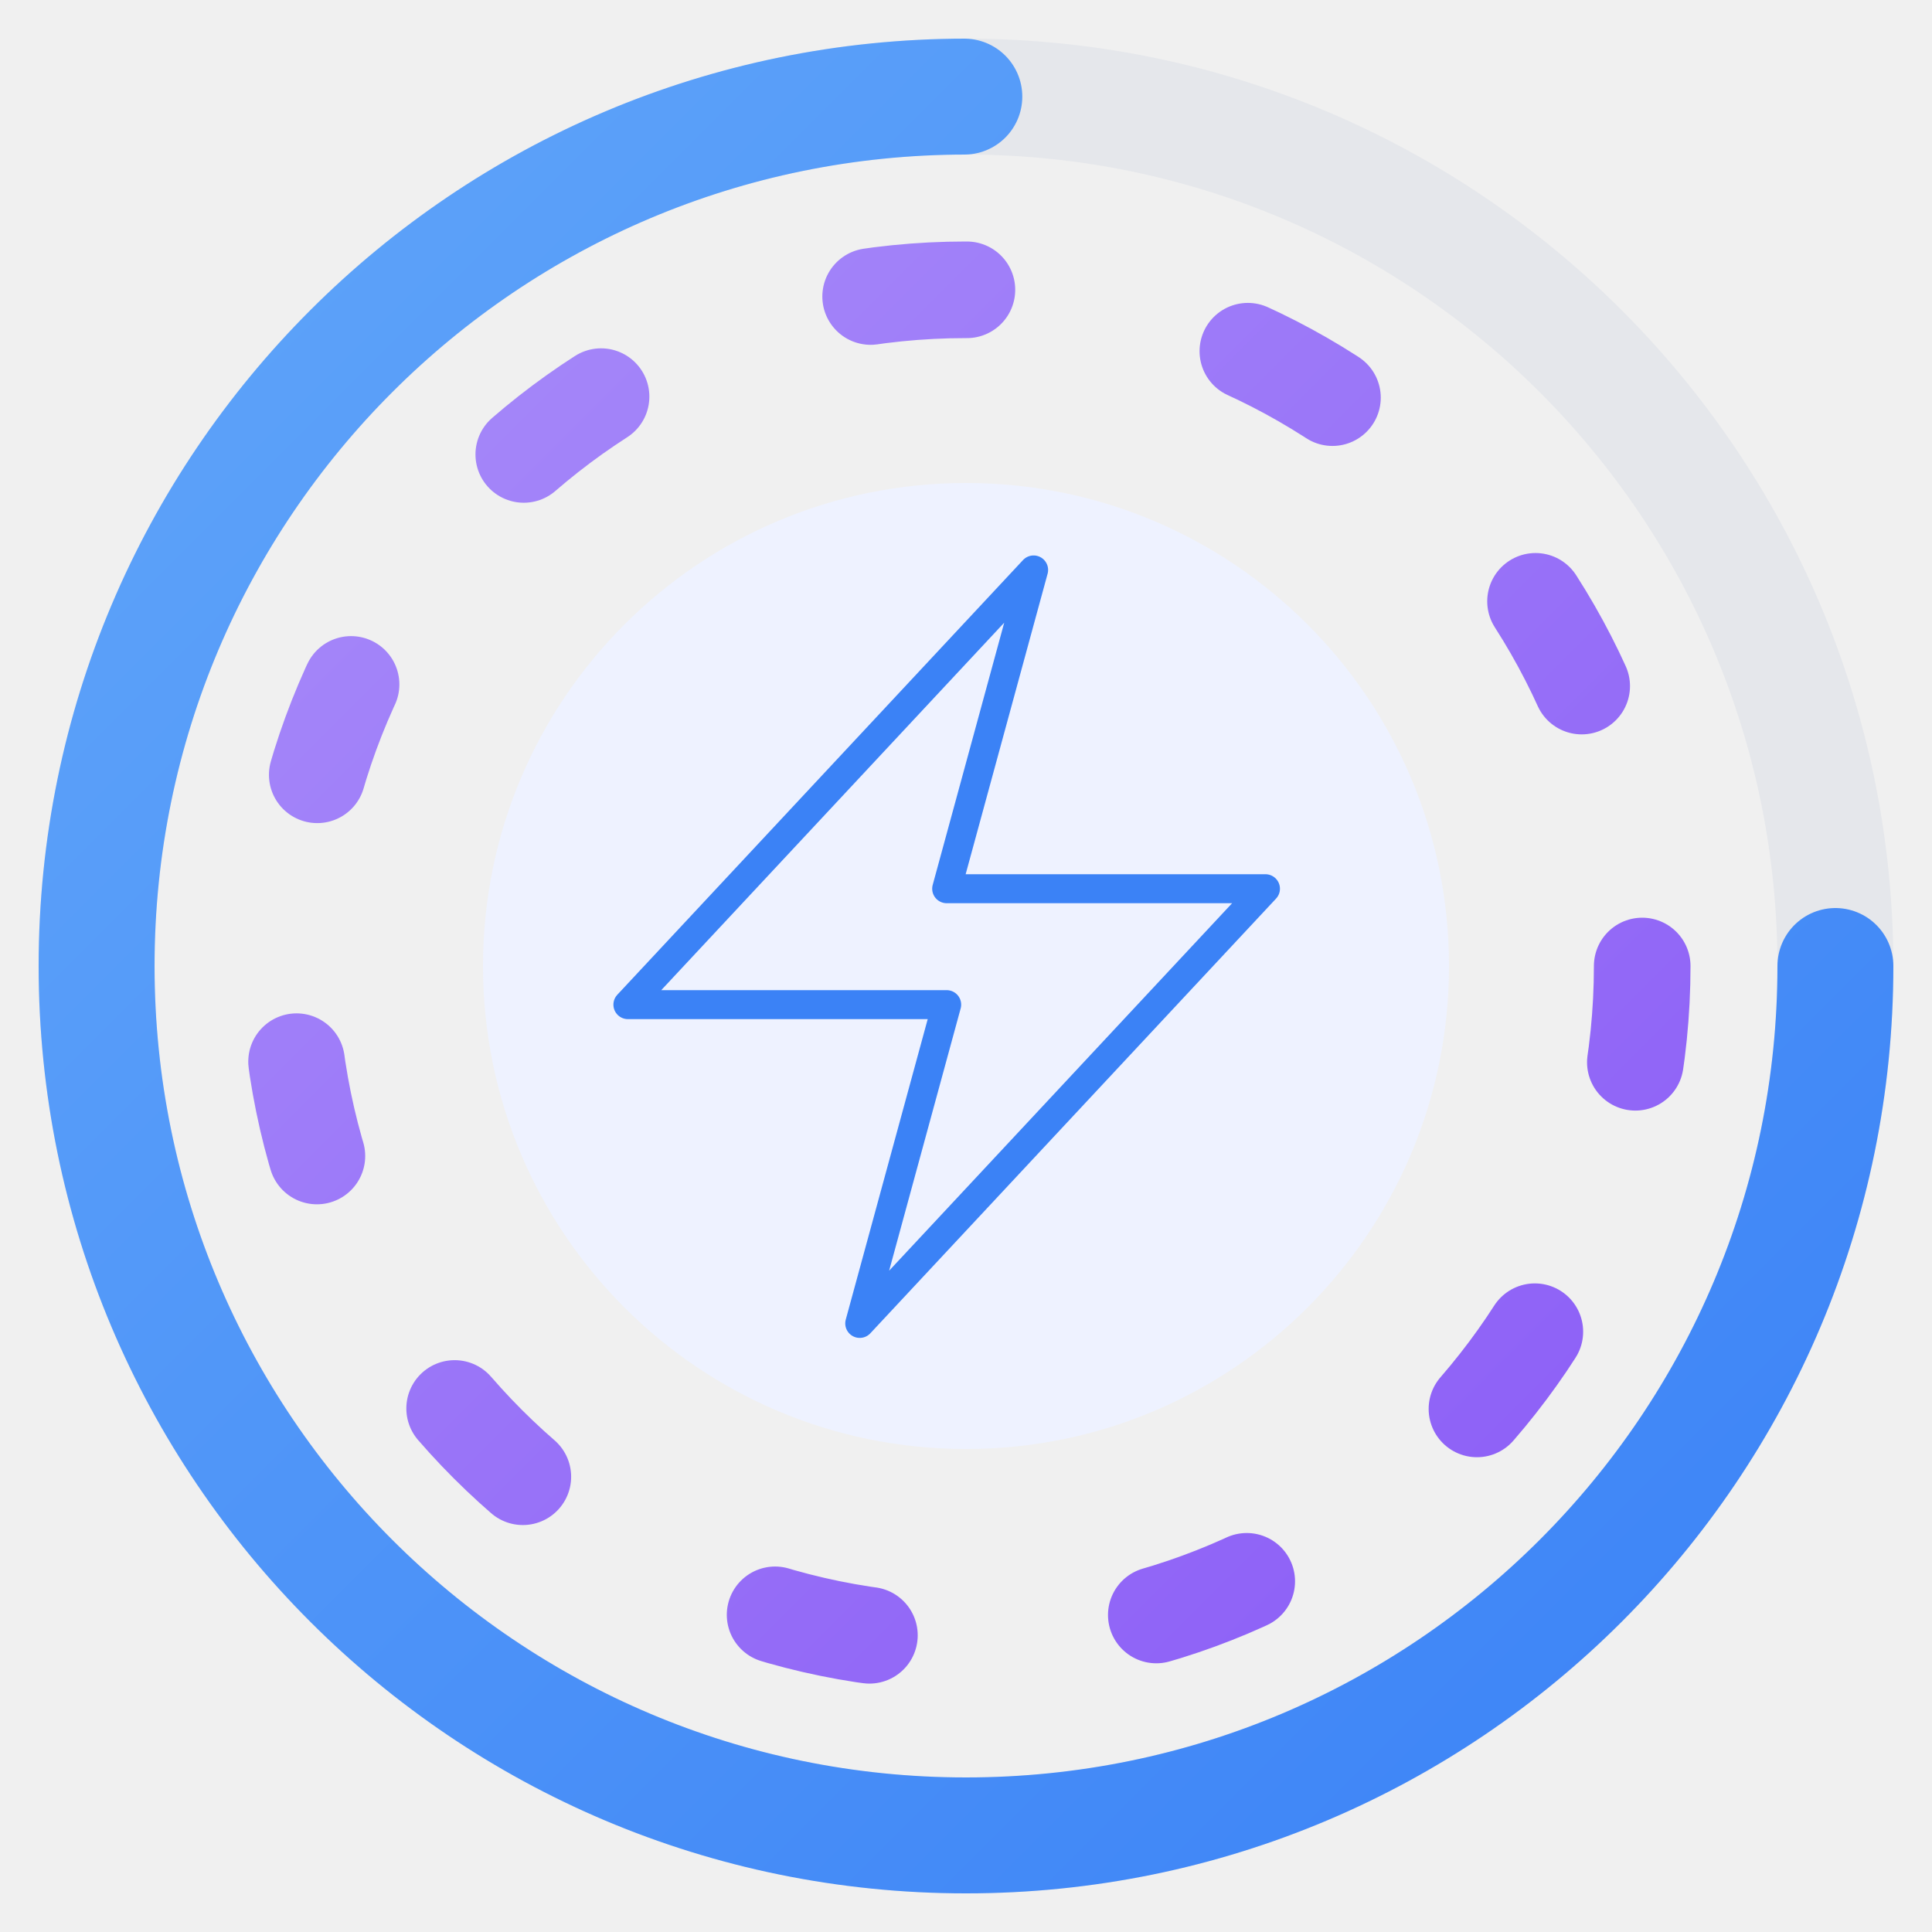
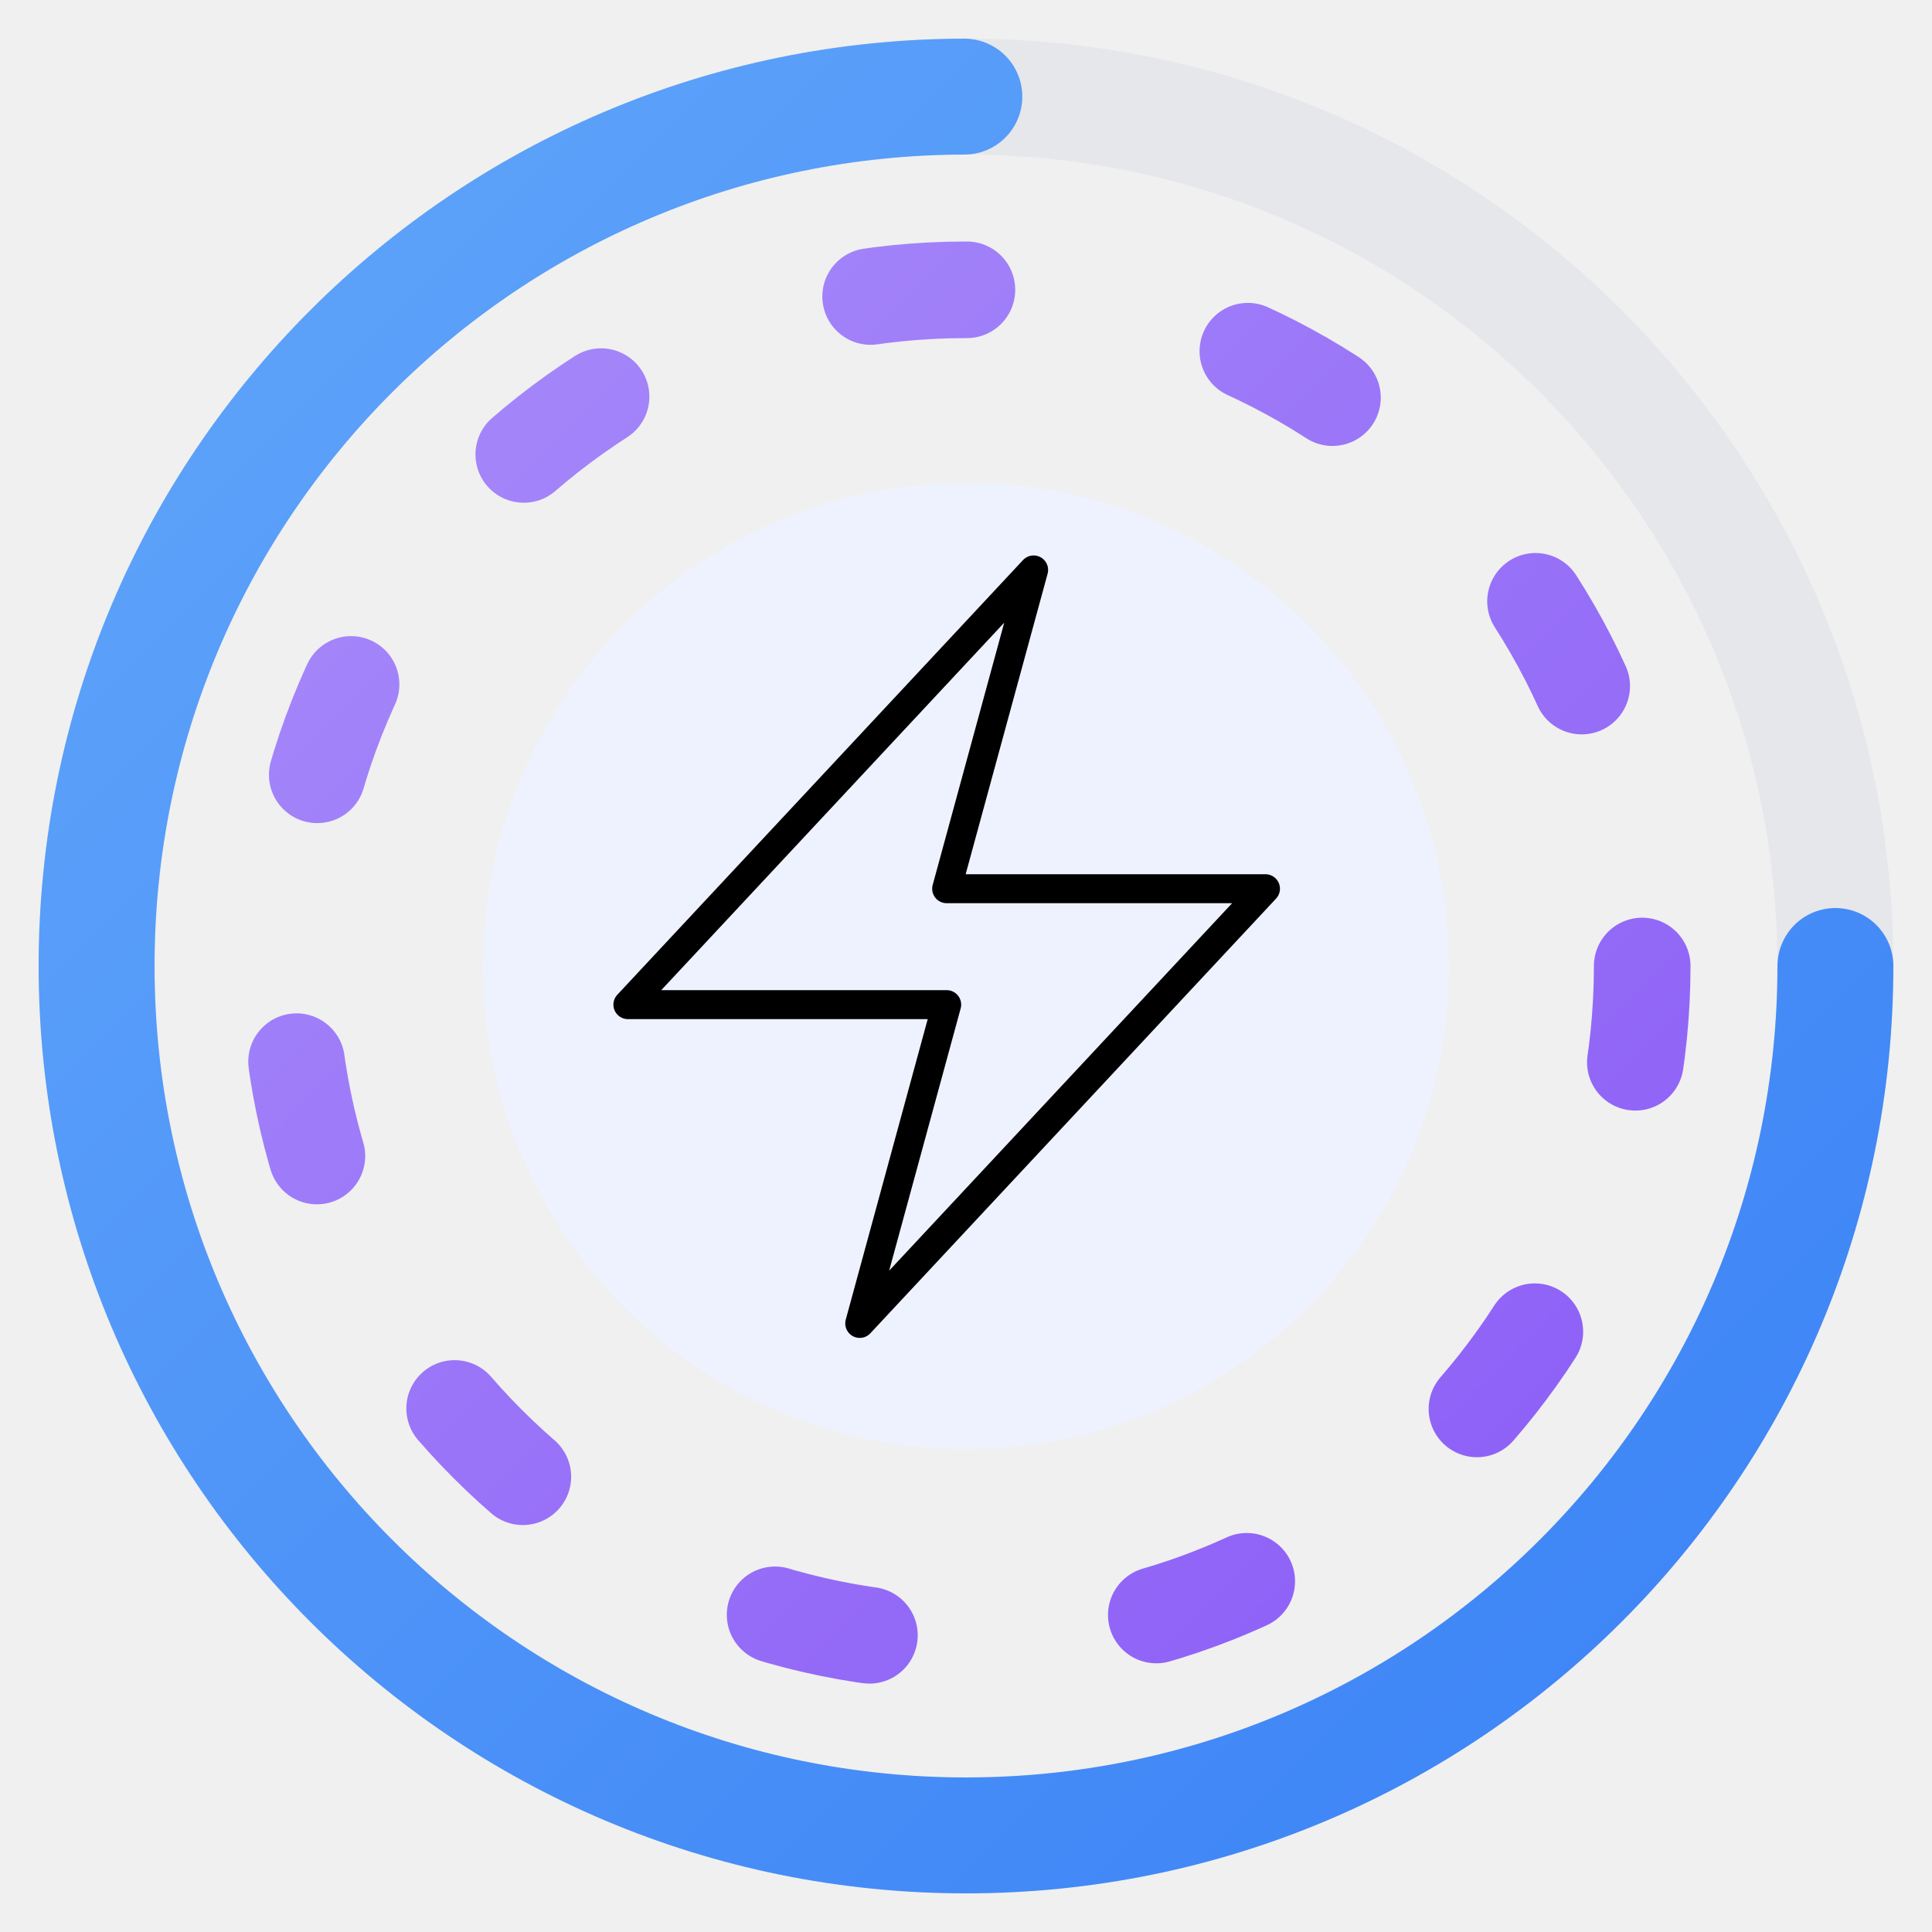
<svg xmlns="http://www.w3.org/2000/svg" viewBox="0 0 100 100">
  <defs>
    <linearGradient id="grad-refine-outer-static" x1="0%" y1="0%" x2="100%" y2="100%">
      <stop offset="0%" stop-color="#60a5fa" />
      <stop offset="100%" stop-color="#3b82f6" />
    </linearGradient>
    <linearGradient id="grad-refine-inner-static" x1="0%" y1="0%" x2="100%" y2="100%">
      <stop offset="0%" stop-color="#a78bfa" />
      <stop offset="100%" stop-color="#8b5cf6" />
    </linearGradient>
    <mask id="mask-inner-circle-static">
      <rect width="100" height="100" fill="white" />
      <circle cx="50" cy="50" r="25" fill="black" />
    </mask>
  </defs>
-   <circle cx="50" cy="50" r="45" fill="none" stroke="#e5e7eb" stroke-width="6" />
+   <circle cx="50" cy="50" r="45" fill="none" stroke="#e5e7eb" stroke-width="6" class="dark:stroke-gray-700" />
  <g style="transform-origin: 50% 50%">
    <circle cx="50" cy="50" r="45" fill="none" stroke="url(#grad-refine-outer-static)" stroke-width="6" stroke-linecap="round" stroke-dasharray="212 283" />
  </g>
  <g mask="url(#mask-inner-circle-static)">
    <g style="transform-origin: 50% 50%">
      <circle cx="50" cy="50" r="35" fill="none" stroke="url(#grad-refine-inner-static)" stroke-width="5" stroke-linecap="round" stroke-dasharray="5 15" />
    </g>
  </g>
  <g>
-     <circle cx="50" cy="50" r="25" fill="#eef2ff" />
-     <path stroke-linecap="round" stroke-linejoin="round" d="M3.75 13.5l10.5-11.25L12 10.5h8.25L9.75 21.75 12 13.5H3.75z" fill="none" stroke="currentColor" stroke-width="0.75" style="transform: scale(2) translate(12.5px, 12.5px); color: #3b82f6;" />
+     <circle cx="50" cy="50" r="25" fill="#eef2ff" class="dark:fill-gray-700/50" />
+     <path stroke-linecap="round" stroke-linejoin="round" d="M3.75 13.5l10.5-11.25L12 10.5h8.25L9.75 21.75 12 13.5H3.75z" class="text-blue-500 dark:text-blue-400" fill="none" stroke="currentColor" stroke-width="0.75" style="transform: scale(2) translate(12.5px, 12.5px);" />
  </g>
</svg>
